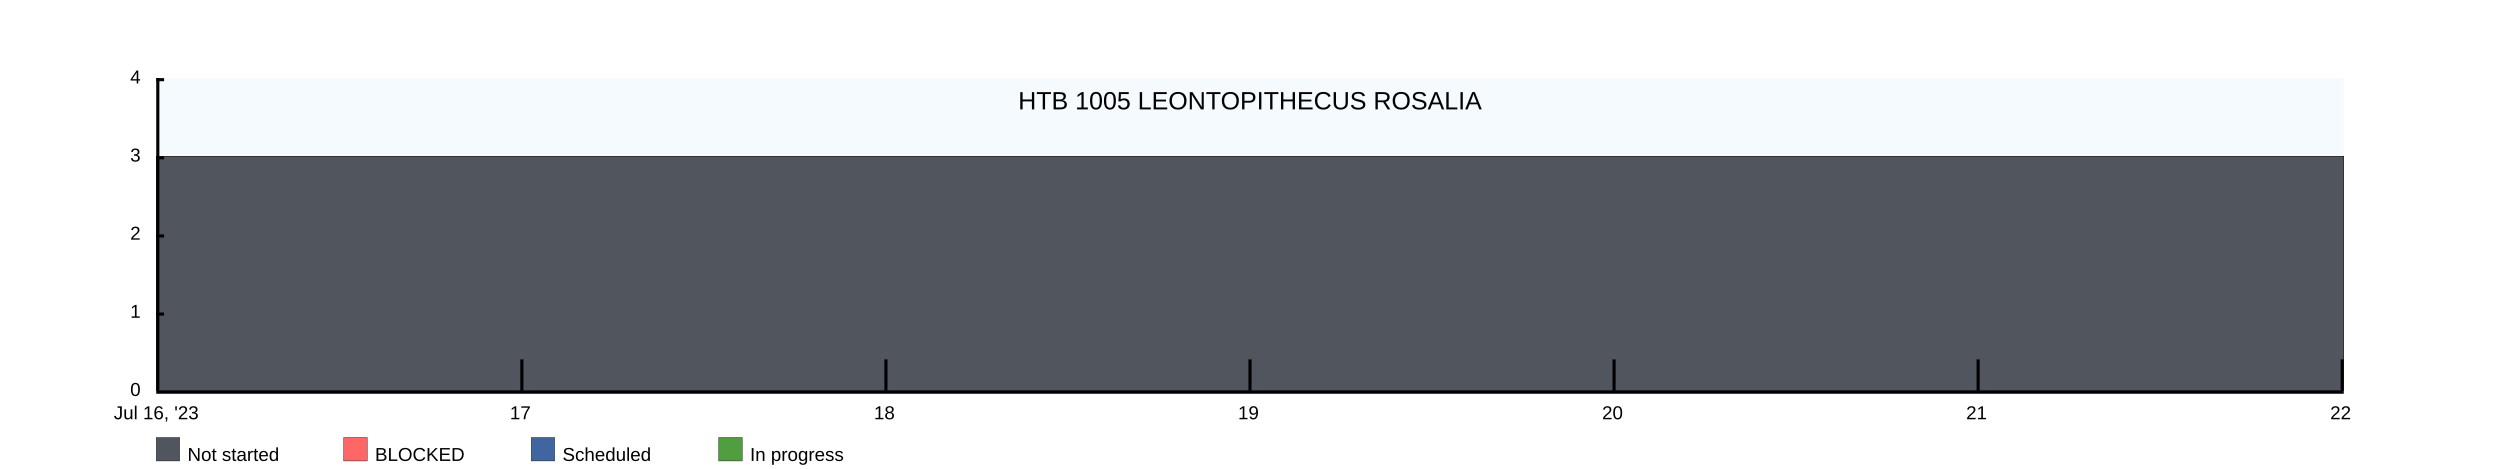
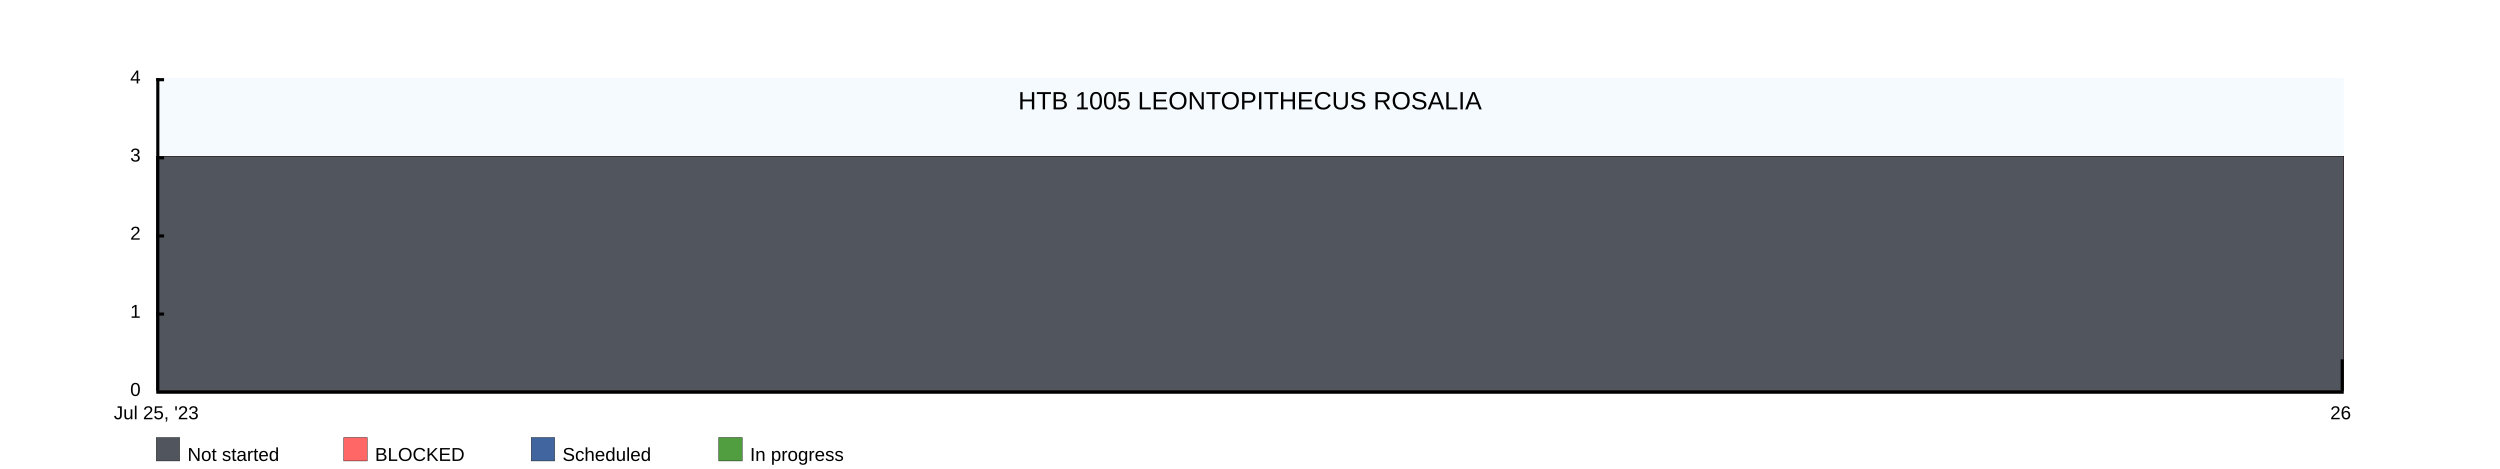
<svg xmlns="http://www.w3.org/2000/svg" width="1600" height="300">
  <rect x="100" y="50" width="1400" height="200" fill="rgba(221, 239, 250, .3)" />
  <clipPath id="theGraph">
    <rect x="100" y="50" width="1400" height="200" fill="black" />
  </clipPath>
  <rect x="100" y="280" width="15" height="15" fill="#51565E" stroke="black" stroke-width="0.25" />
  <text x="120" y="295" font-family="Arial" font-size="12" fill="black">Not started</text>
  <rect x="220" y="280" width="15" height="15" fill="#FF6666" stroke="black" stroke-width="0.25" />
  <text x="240" y="295" font-family="Arial" font-size="12" fill="black">BLOCKED</text>
  <rect x="340" y="280" width="15" height="15" fill="#41659E" stroke="black" stroke-width="0.25" />
  <text x="360" y="295" font-family="Arial" font-size="12" fill="black">Scheduled</text>
  <rect x="460" y="280" width="15" height="15" fill="#519E41" stroke="black" stroke-width="0.25" />
  <text x="480" y="295" font-family="Arial" font-size="12" fill="black">In progress</text>
-   <path d="M 100 100 M 100 100 C 100 100 333.333 100 333.333 100 C 333.333 100 566.667 100 566.667 100 C 566.667 100 800 100 800 100 C 800 100 1033.333 100 1033.333 100 C 1033.333 100 1266.667 100 1266.667 100 C 1266.667 100 1500 100 1500 100 C 1500 100 1500 250 1500 250 C 1500 250 100 250 100 250 Z" fill="#519E41" stroke="black" stroke-width="0.25" />
-   <path d="M 100 100 M 100 100 C 100 100 333.333 100 333.333 100 C 333.333 100 566.667 100 566.667 100 C 566.667 100 800 100 800 100 C 800 100 1033.333 100 1033.333 100 C 1033.333 100 1266.667 100 1266.667 100 C 1266.667 100 1500 100 1500 100 C 1500 100 1500 250 1500 250 C 1500 250 100 250 100 250 Z" fill="#41659E" stroke="black" stroke-width="0.25" />
-   <path d="M 100 100 M 100 100 C 100 100 333.333 100 333.333 100 C 333.333 100 566.667 100 566.667 100 C 566.667 100 800 100 800 100 C 800 100 1033.333 100 1033.333 100 C 1033.333 100 1266.667 100 1266.667 100 C 1266.667 100 1500 100 1500 100 C 1500 100 1500 250 1500 250 C 1500 250 100 250 100 250 Z" fill="#FF6666" stroke="black" stroke-width="0.25" />
-   <path d="M 100 100 M 100 100 C 100 100 333.333 100 333.333 100 C 333.333 100 566.667 100 566.667 100 C 566.667 100 800 100 800 100 C 800 100 1033.333 100 1033.333 100 C 1033.333 100 1266.667 100 1266.667 100 C 1266.667 100 1500 100 1500 100 C 1500 100 1500 250 1500 250 C 1500 250 100 250 100 250 Z" fill="#51565E" stroke="black" stroke-width="0.25" />
+   <path d="M 100 100 M 100 100 C 100 100 1500 100 1500 100 C 1500 100 1500 250 1500 250 C 1500 250 100 250 100 250 Z" fill="#519E41" stroke="black" stroke-width="0.25" />
+   <path d="M 100 100 M 100 100 C 100 100 1500 100 1500 100 C 1500 100 1500 250 1500 250 C 1500 250 100 250 100 250 Z" fill="#41659E" stroke="black" stroke-width="0.25" />
+   <path d="M 100 100 M 100 100 C 100 100 1500 100 1500 100 C 1500 100 1500 250 1500 250 C 1500 250 100 250 100 250 Z" fill="#FF6666" stroke="black" stroke-width="0.25" />
+   <path d="M 100 100 M 100 100 C 100 100 1500 100 1500 100 C 1500 100 1500 250 1500 250 C 1500 250 100 250 100 250 Z" fill="#51565E" stroke="black" stroke-width="0.25" />
  <text x="800" y="70" font-family="Arial" font-size="16" fill="black" text-anchor="middle" alignment-baseline="middle">HTB 1005 LEONTOPITHECUS ROSALIA</text>
  <rect x="100" y="250" width="1400" height="2" fill="black" />
  <rect x="100" y="50" width="5" height="2" fill="black" />
  <rect x="100" y="100" width="5" height="2" fill="black" />
  <rect x="100" y="150" width="5" height="2" fill="black" />
  <rect x="100" y="200" width="5" height="2" fill="black" />
  <text x="90" y="50" font-family="Arial" font-size="12" fill="black" text-anchor="end" dominant-baseline="middle">4</text>
  <text x="90" y="100" font-family="Arial" font-size="12" fill="black" text-anchor="end" dominant-baseline="middle">3</text>
  <text x="90" y="150" font-family="Arial" font-size="12" fill="black" text-anchor="end" dominant-baseline="middle">2</text>
  <text x="90" y="200" font-family="Arial" font-size="12" fill="black" text-anchor="end" dominant-baseline="middle">1</text>
  <text x="90" y="250" font-family="Arial" font-size="12" fill="black" text-anchor="end" dominant-baseline="middle">0</text>
-   <text x="100" y="260" font-family="Arial" fill="black" text-anchor="middle" dominant-baseline="hanging">Jul 16, '23</text>
-   <text x="333" y="260" font-family="Arial" fill="black" text-anchor="middle" dominant-baseline="hanging">17</text>
-   <text x="566" y="260" font-family="Arial" fill="black" text-anchor="middle" dominant-baseline="hanging">18</text>
-   <text x="799" y="260" font-family="Arial" fill="black" text-anchor="middle" dominant-baseline="hanging">19</text>
-   <text x="1032" y="260" font-family="Arial" fill="black" text-anchor="middle" dominant-baseline="hanging">20</text>
-   <text x="1265" y="260" font-family="Arial" fill="black" text-anchor="middle" dominant-baseline="hanging">21</text>
-   <text x="1498" y="260" font-family="Arial" fill="black" text-anchor="middle" dominant-baseline="hanging">22</text>
+   <text x="100" y="260" font-family="Arial" fill="black" text-anchor="middle" dominant-baseline="hanging">Jul 25, '23</text>
+   <text x="1498" y="260" font-family="Arial" fill="black" text-anchor="middle" dominant-baseline="hanging">26</text>
  <rect x="100" y="50" width="2" height="200" fill="black" />
-   <rect x="333" y="230" width="2" height="20" fill="black" />
-   <rect x="566" y="230" width="2" height="20" fill="black" />
-   <rect x="799" y="230" width="2" height="20" fill="black" />
-   <rect x="1032" y="230" width="2" height="20" fill="black" />
-   <rect x="1265" y="230" width="2" height="20" fill="black" />
  <rect x="1498" y="230" width="2" height="20" fill="black" />
</svg>
